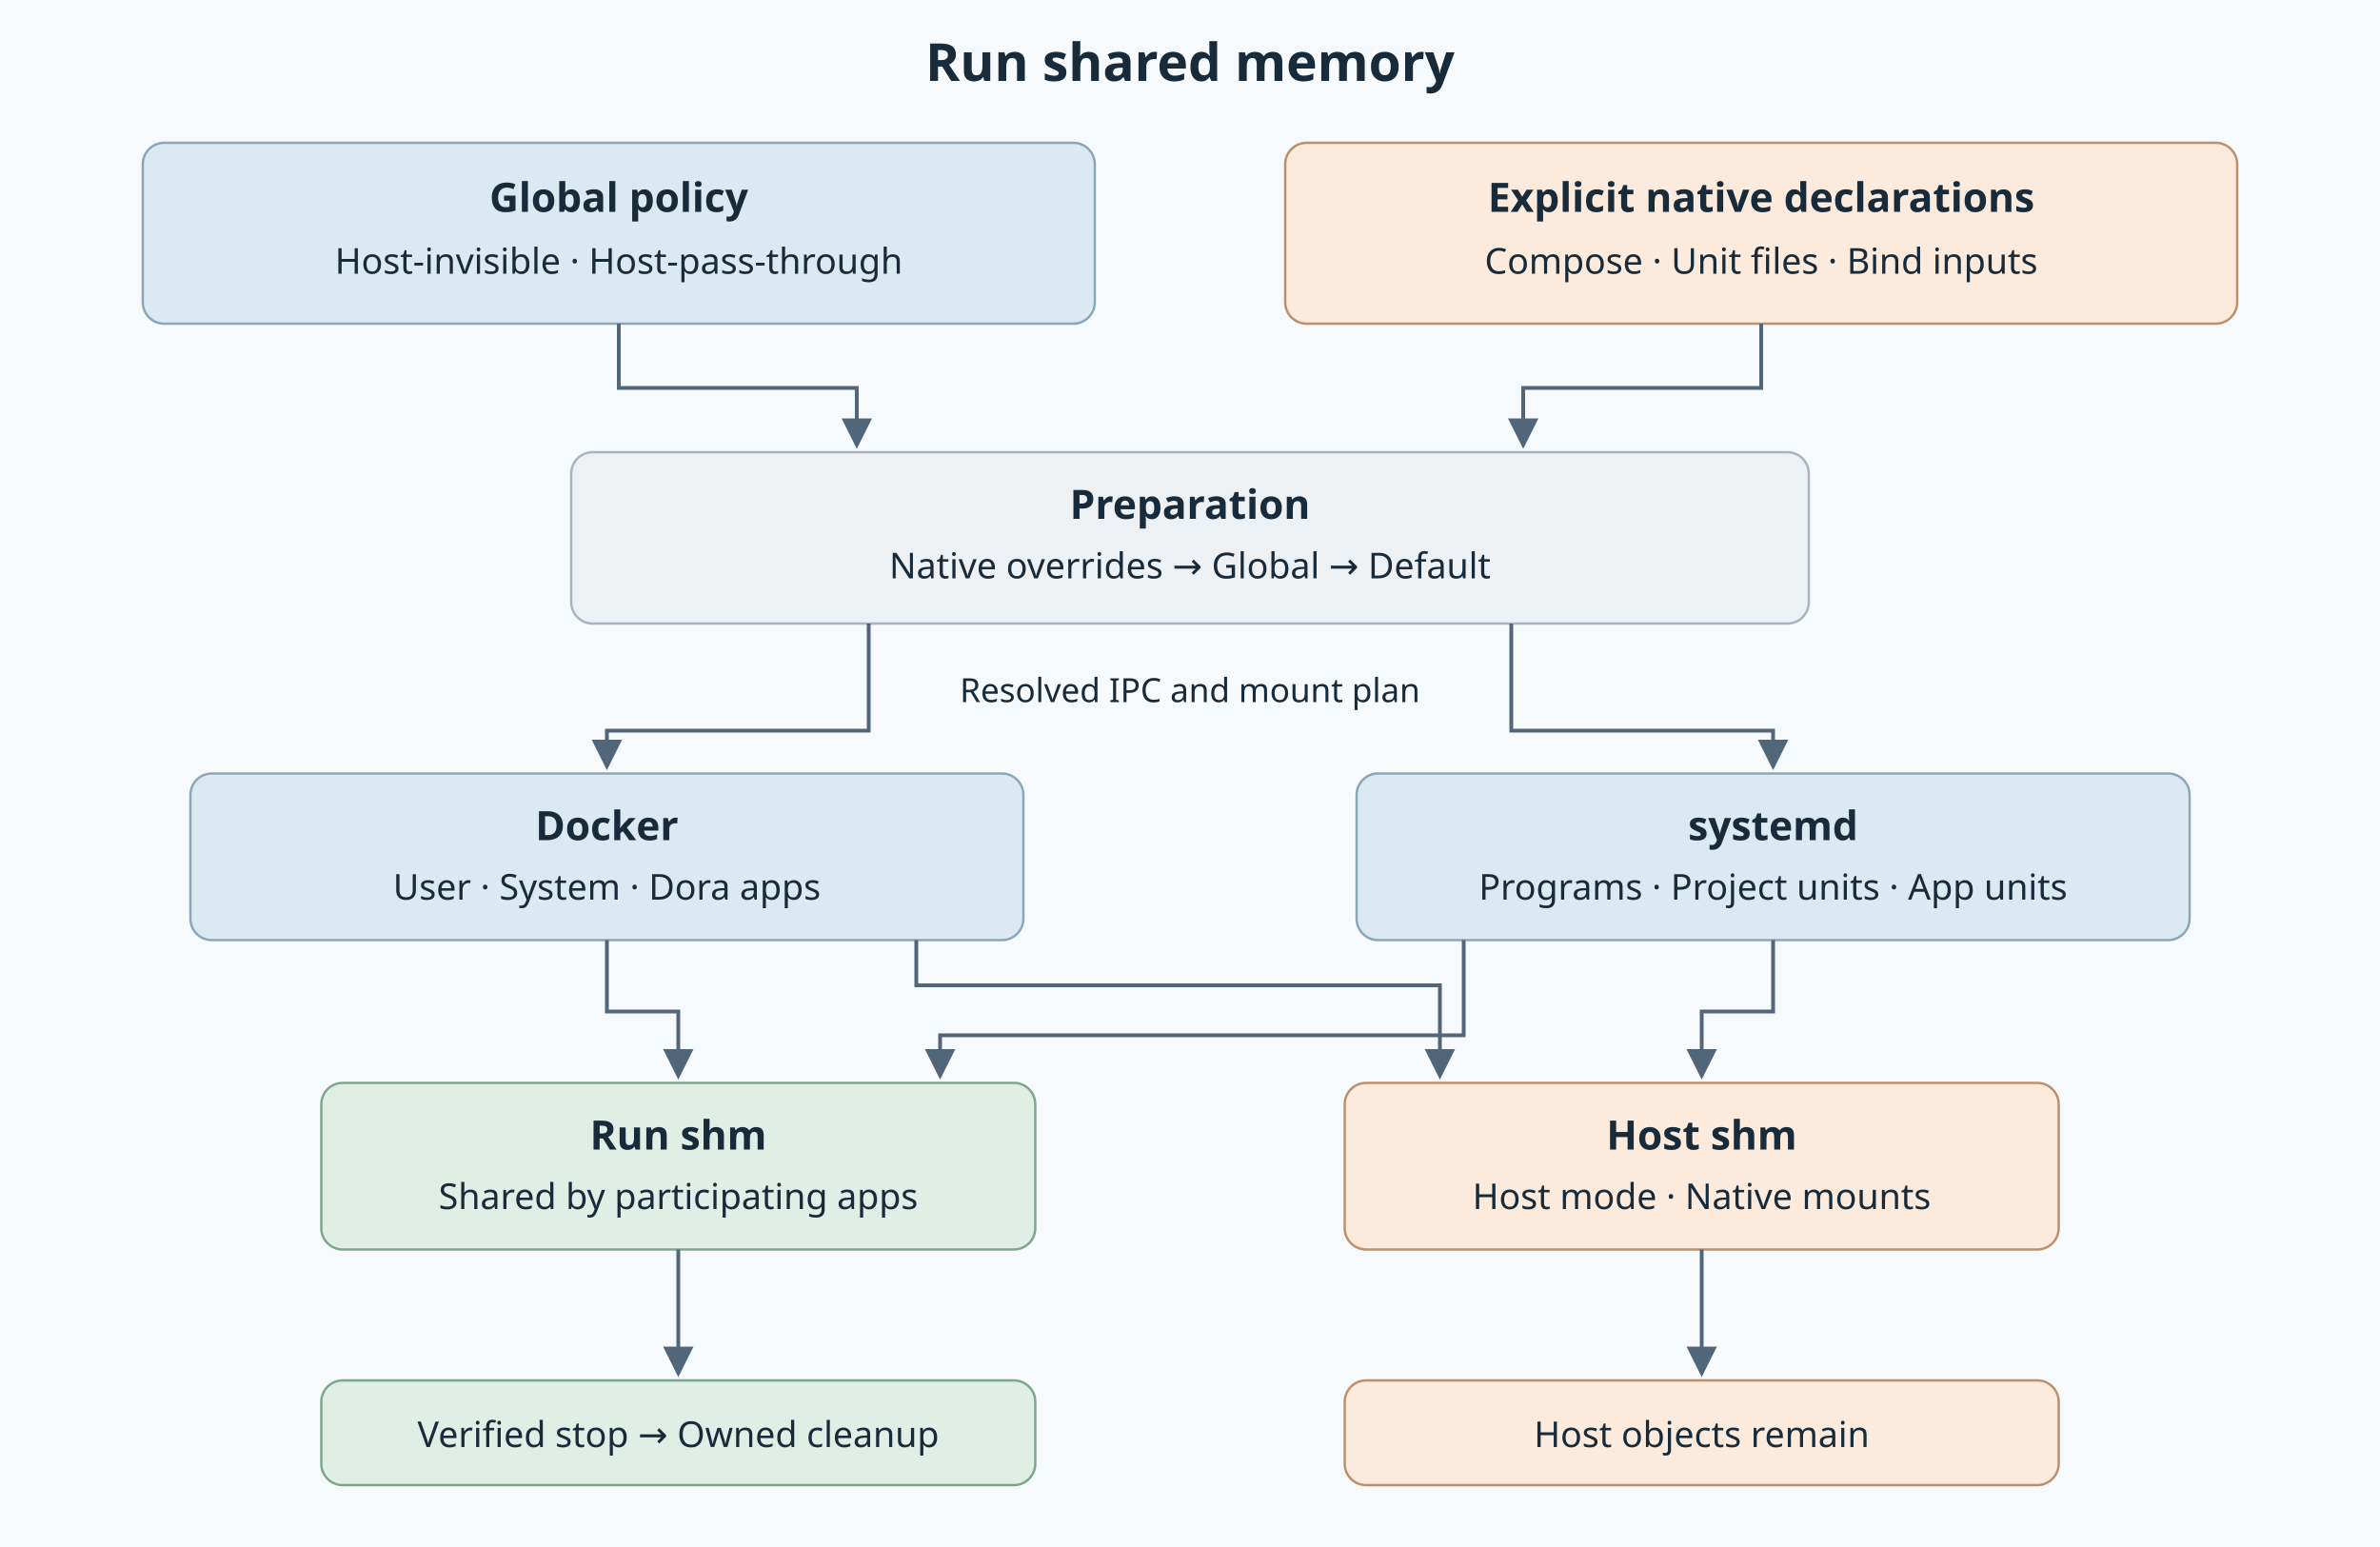
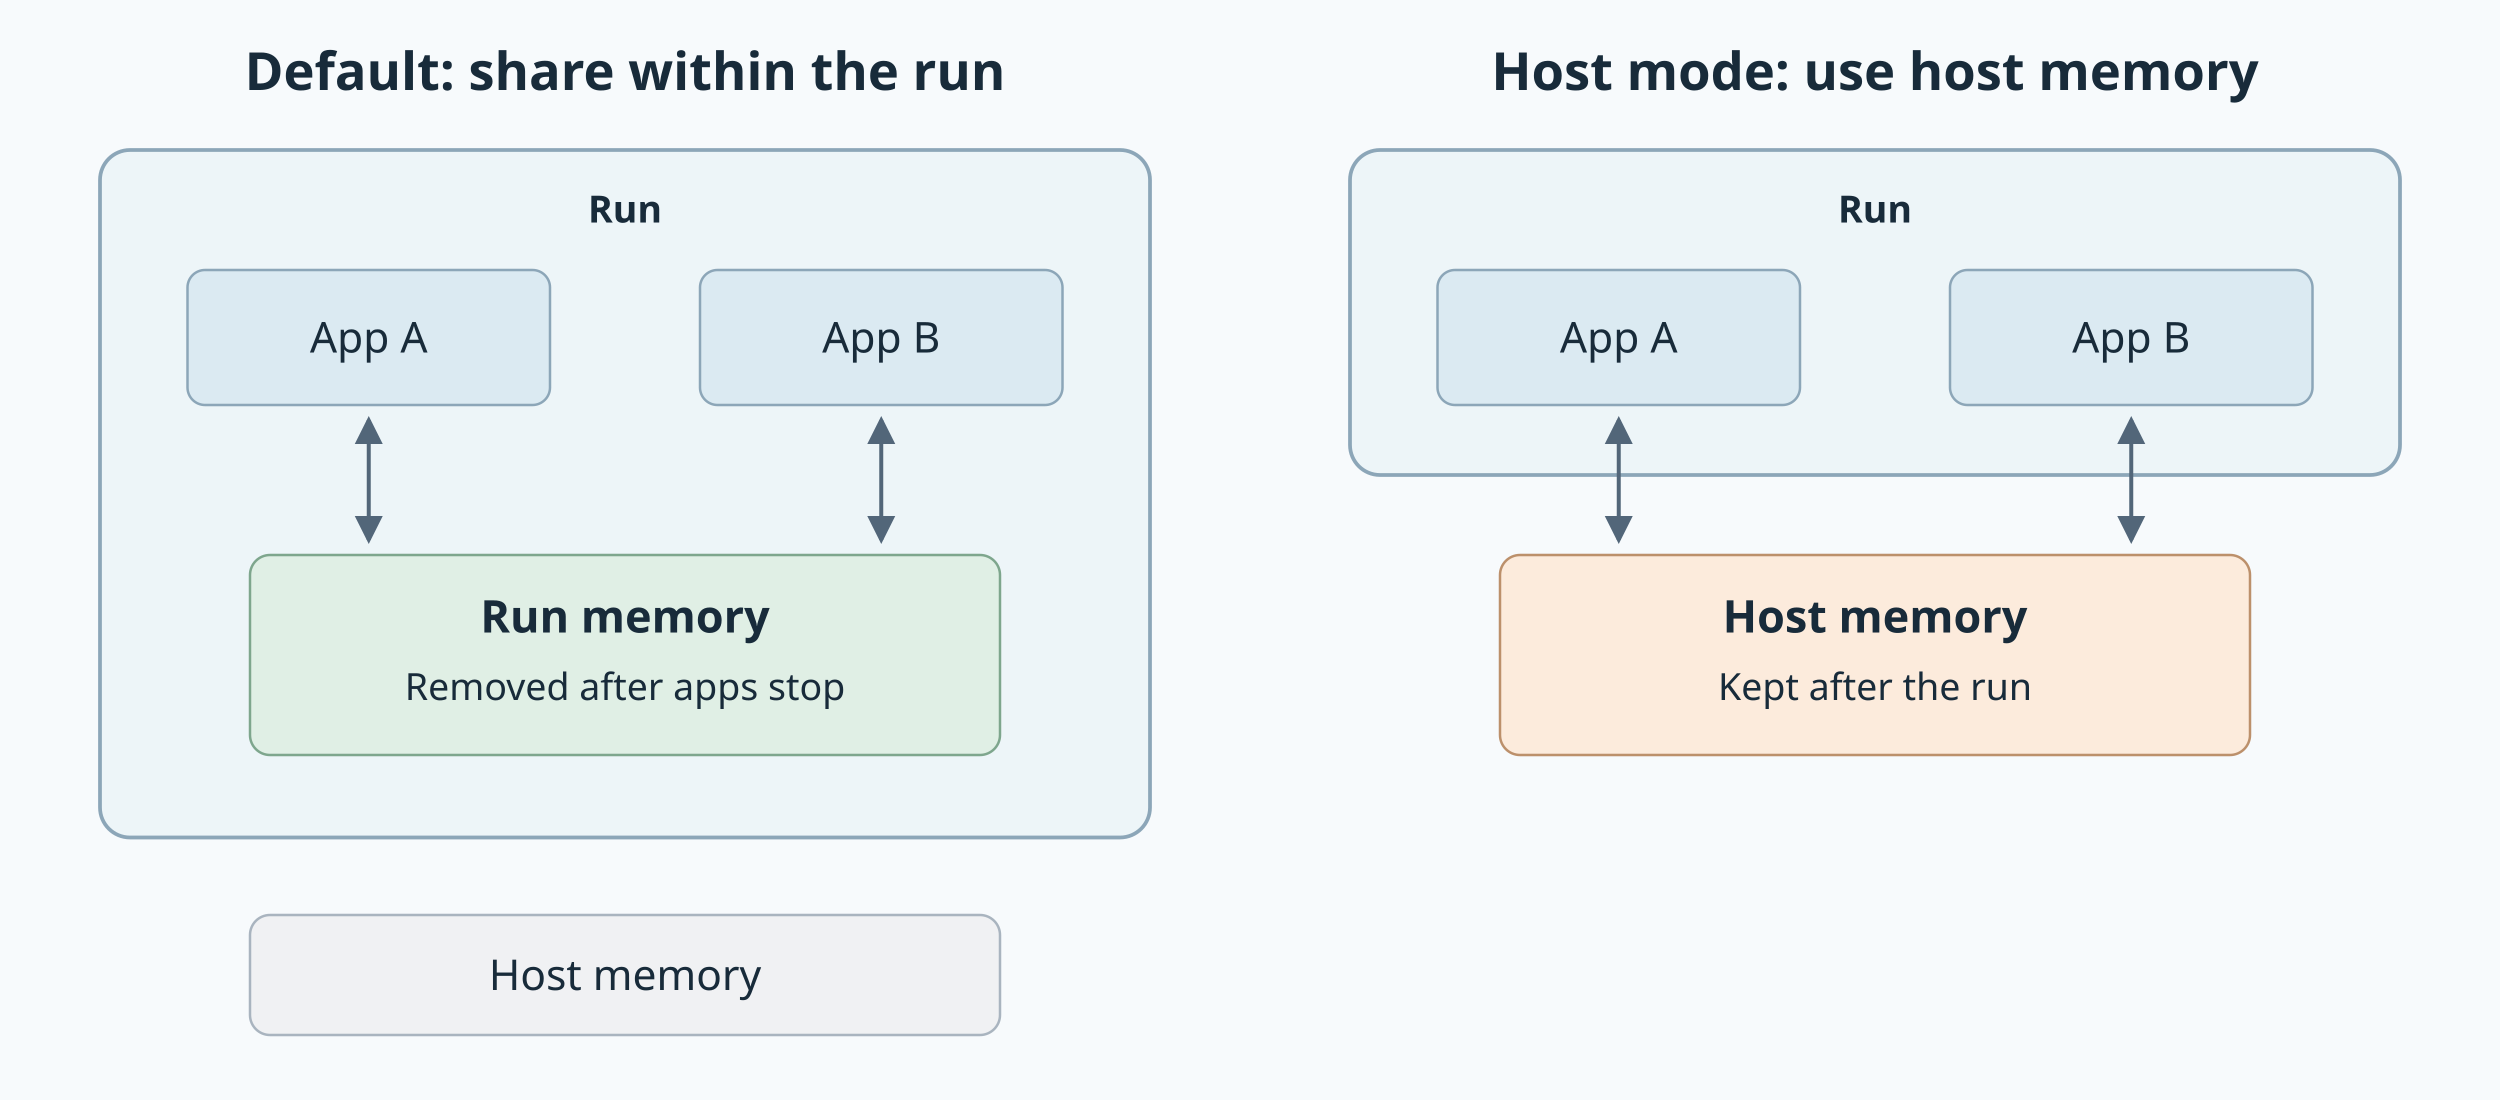
- <svg xmlns="http://www.w3.org/2000/svg" width="1000" height="650" viewBox="0 0 1000 650" role="img" aria-labelledby="title desc">
+ <svg xmlns="http://www.w3.org/2000/svg" width="1000" height="440" viewBox="0 0 1000 440" role="img" aria-labelledby="title desc">
  <defs>
-     <marker id="arrow" markerWidth="8" markerHeight="8" refX="7" refY="4" orient="auto">
-       <path d="M0 0L8 4L0 8" fill="#526679" />
+     <marker id="arrow" markerWidth="7" markerHeight="7" refX="6" refY="3.5" orient="auto-start-reverse">
+       <path d="M0 0L7 3.5L0 7" fill="#526679" />
    </marker>
  </defs>
-   <rect width="1000" height="650" fill="#f7fafc" />
+   <rect width="1000" height="440" fill="#f7fafc" />
  <g font-family="sans-serif" fill="#182b3a" text-anchor="middle">
-     <text x="500" y="34" font-size="22" font-weight="600">Run shared memory</text>
-     <rect x="60" y="60" width="400" height="76" rx="9" fill="#dbeaf2" stroke="#8ca6b8" />
-     <text x="260" y="89" font-size="17" font-weight="600">Global policy</text>
-     <text x="260" y="115" font-size="15">Host-invisible · Host-pass-through</text>
-     <rect x="540" y="60" width="400" height="76" rx="9" fill="#fcebdc" stroke="#bc906b" />
-     <text x="740" y="89" font-size="17" font-weight="600">Explicit native declarations</text>
-     <text x="740" y="115" font-size="15">Compose · Unit files · Bind inputs</text>
-     <rect x="240" y="190" width="520" height="72" rx="9" fill="#eef1f4" stroke="#a9b4bf" />
-     <text x="500" y="218" font-size="17" font-weight="600">Preparation</text>
-     <text x="500" y="243" font-size="15">Native overrides → Global → Default</text>
-     <text x="500" y="295" font-size="14">Resolved IPC and mount plan</text>
-     <rect x="80" y="325" width="350" height="70" rx="9" fill="#dbeaf2" stroke="#8ca6b8" />
-     <text x="255" y="353" font-size="17" font-weight="600">Docker</text>
-     <text x="255" y="378" font-size="15">User · System · Dora apps</text>
-     <rect x="570" y="325" width="350" height="70" rx="9" fill="#dbeaf2" stroke="#8ca6b8" />
-     <text x="745" y="353" font-size="17" font-weight="600">systemd</text>
-     <text x="745" y="378" font-size="15">Programs · Project units · App units</text>
-     <rect x="135" y="455" width="300" height="70" rx="9" fill="#e0efe5" stroke="#7ea68d" />
-     <text x="285" y="483" font-size="17" font-weight="600">Run shm</text>
-     <text x="285" y="508" font-size="15">Shared by participating apps</text>
-     <rect x="565" y="455" width="300" height="70" rx="9" fill="#fcebdc" stroke="#bc906b" />
-     <text x="715" y="483" font-size="17" font-weight="600">Host shm</text>
-     <text x="715" y="508" font-size="15">Host mode · Native mounts</text>
-     <rect x="135" y="580" width="300" height="44" rx="9" fill="#e0efe5" stroke="#7ea68d" />
-     <text x="285" y="608" font-size="15">Verified stop → Owned cleanup</text>
-     <rect x="565" y="580" width="300" height="44" rx="9" fill="#fcebdc" stroke="#bc906b" />
-     <text x="715" y="608" font-size="15">Host objects remain</text>
+     <text x="250" y="36" font-size="21" font-weight="600">Default: share within the run</text>
+     <text x="750" y="36" font-size="21" font-weight="600">Host mode: use host memory</text>
+     <rect x="40" y="60" width="420" height="275" rx="12" fill="#edf5f8" stroke="#8ca6b8" stroke-width="1.5" />
+     <text x="250" y="89" font-size="15" font-weight="600">Run</text>
+     <rect x="540" y="60" width="420" height="130" rx="12" fill="#edf5f8" stroke="#8ca6b8" stroke-width="1.5" />
+     <text x="750" y="89" font-size="15" font-weight="600">Run</text>
+     <g fill="#dbeaf2" stroke="#8ca6b8">
+       <rect x="75" y="108" width="145" height="54" rx="7" />
+       <rect x="280" y="108" width="145" height="54" rx="7" />
+       <rect x="575" y="108" width="145" height="54" rx="7" />
+       <rect x="780" y="108" width="145" height="54" rx="7" />
+     </g>
+     <text x="147.5" y="141" font-size="17">App A</text>
+     <text x="352.5" y="141" font-size="17">App B</text>
+     <text x="647.5" y="141" font-size="17">App A</text>
+     <text x="852.5" y="141" font-size="17">App B</text>
+     <rect x="100" y="222" width="300" height="80" rx="8" fill="#e0efe5" stroke="#7ea68d" />
+     <text x="250" y="253" font-size="18" font-weight="600">Run memory</text>
+     <text x="250" y="280" font-size="15">Removed after apps stop</text>
+     <rect x="100" y="366" width="300" height="48" rx="8" fill="#f0f1f3" stroke="#a9b4bf" />
+     <text x="250" y="396" font-size="17">Host memory</text>
+     <rect x="600" y="222" width="300" height="80" rx="8" fill="#fcebdc" stroke="#bc906b" />
+     <text x="750" y="253" font-size="18" font-weight="600">Host memory</text>
+     <text x="750" y="280" font-size="15">Kept after the run</text>
  </g>
-   <g fill="none" stroke="#526679" stroke-width="1.6" marker-end="url(#arrow)">
-     <path d="M260 136V163H360V187" />
-     <path d="M740 136V163H640V187" />
-     <path d="M365 262V307H255V322" />
-     <path d="M635 262V307H745V322" />
-     <path d="M255 395V425H285V452" />
-     <path d="M745 395V425H715V452" />
-     <path d="M385 395V414H605V452" />
-     <path d="M615 395V435H395V452" />
-     <path d="M285 525V577" />
-     <path d="M715 525V577" />
+   <g fill="none" stroke="#526679" stroke-width="1.6" marker-start="url(#arrow)" marker-end="url(#arrow)">
+     <path d="M147.5 168V216" />
+     <path d="M352.5 168V216" />
+     <path d="M647.5 168V216" />
+     <path d="M852.5 168V216" />
  </g>
</svg>
